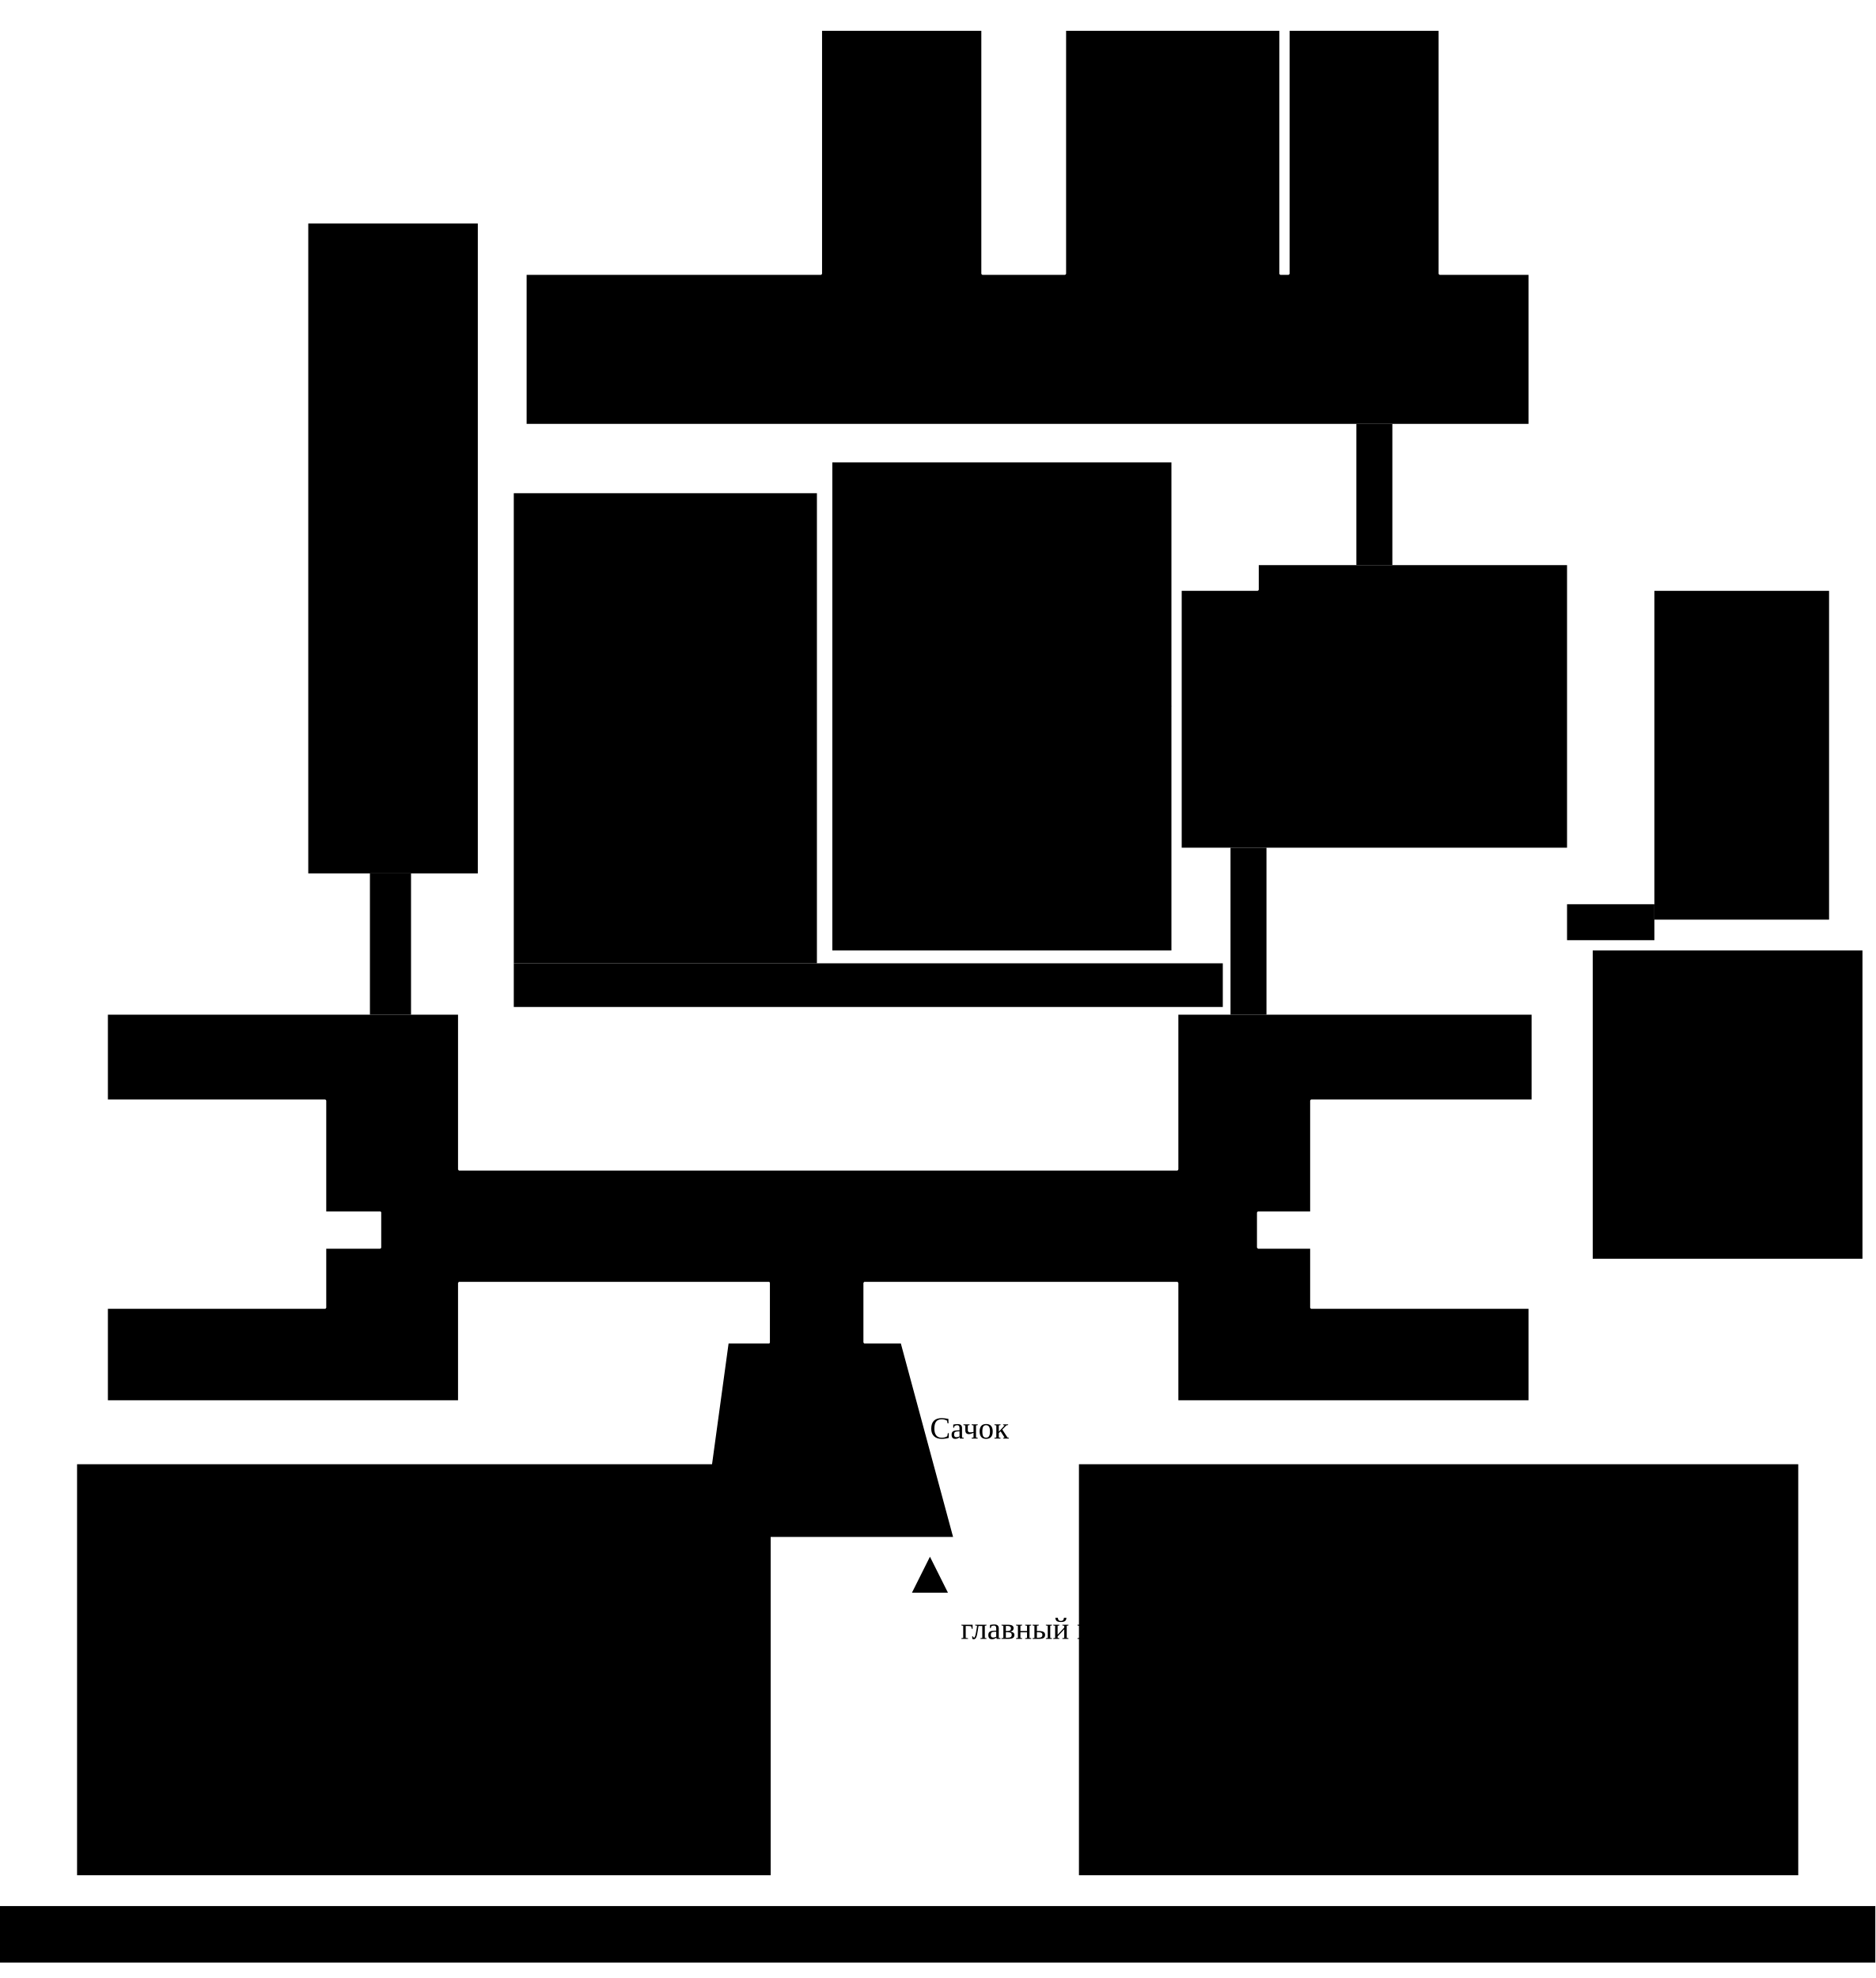
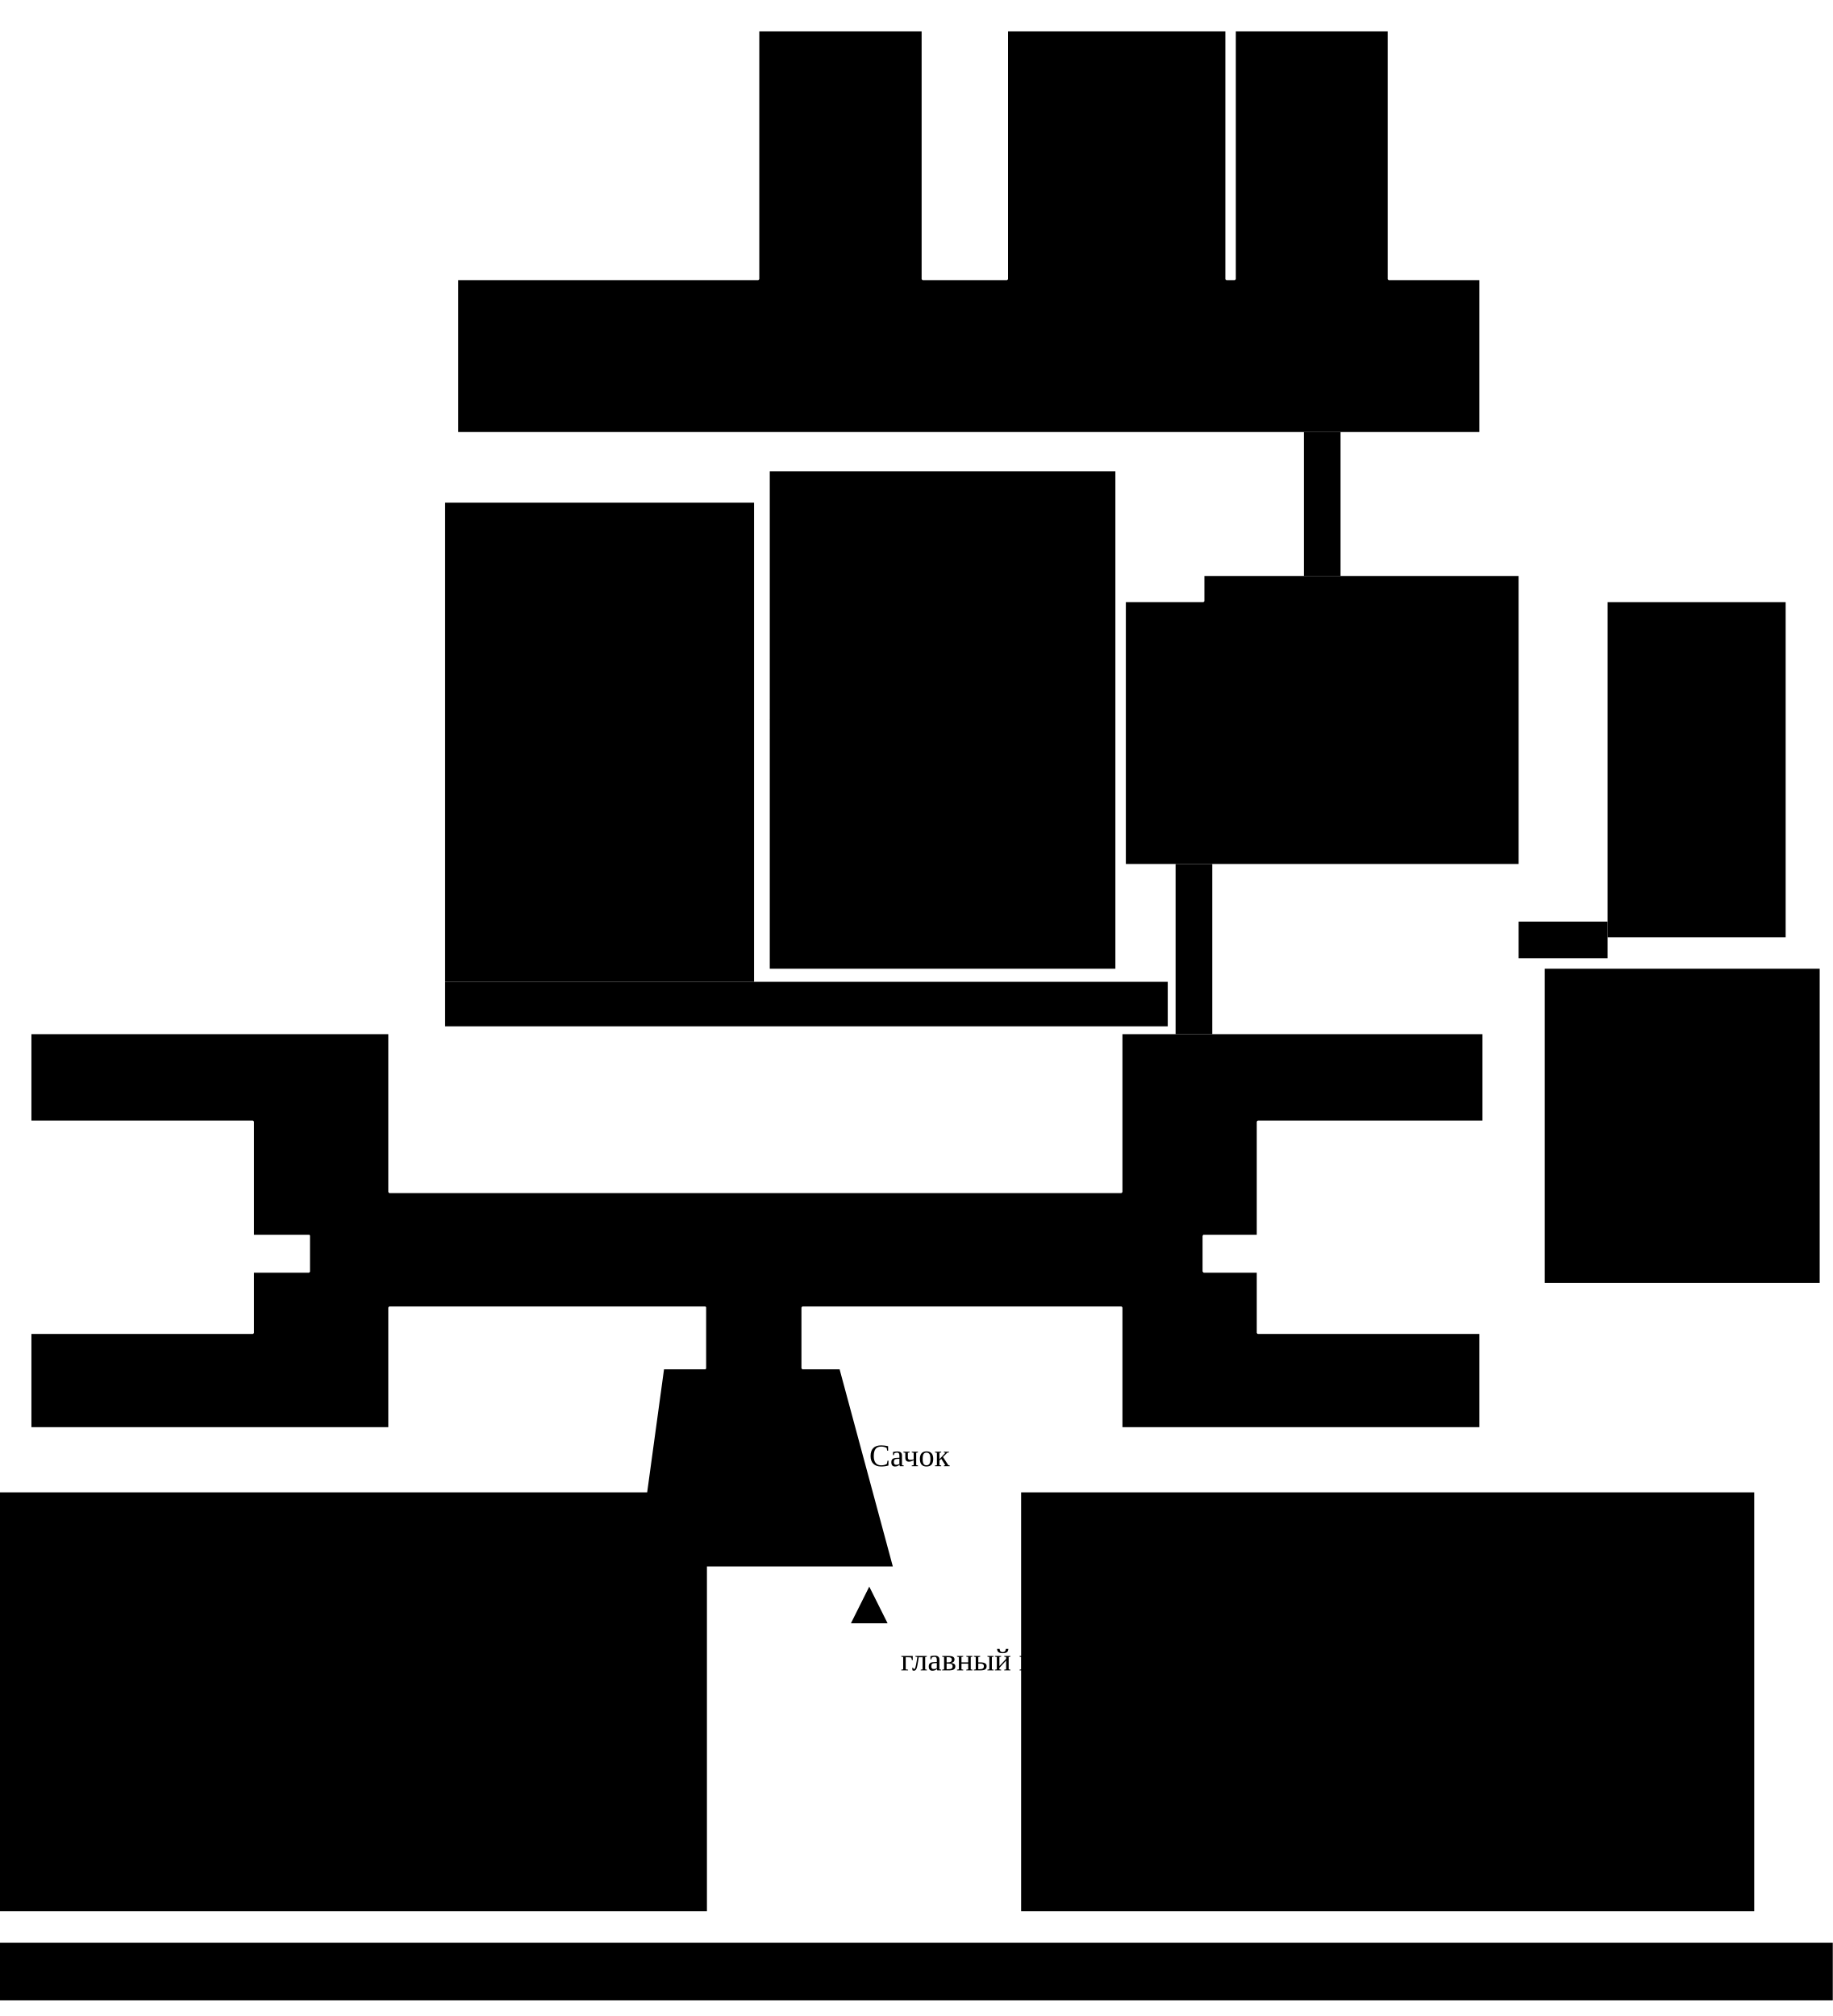
- <svg xmlns="http://www.w3.org/2000/svg" viewBox="300 70 730 770" class="campus-svg">
+ <svg xmlns="http://www.w3.org/2000/svg" viewBox="330 70 700 770" class="campus-svg">
  <rect class="road" x="300.0" y="812.0" width="730.0" height="22.0" />
  <text class="road-lbl" x="665" y="823">Ленинский проспект</text>
  <rect class="parking" x="500.0" y="262.0" width="118.0" height="183.0" />
  <rect class="parking" x="500.0" y="445.0" width="276.0" height="17.0" />
  <path class="stall" d="M510 270V300M510 318V348M510 366V396M510 410V438M519 270V300M519 318V348M519 366V396M519 410V438M528 270V300M528 318V348M528 366V396M528 410V438M537 270V300M537 318V348M537 366V396M537 410V438M546 270V300M546 318V348M546 366V396M546 410V438M555 270V300M555 318V348M555 366V396M555 410V438M564 270V300M564 318V348M564 366V396M564 410V438M573 270V300M573 318V348M573 366V396M573 410V438M582 270V300M582 318V348M582 366V396M582 410V438M591 270V300M591 318V348M591 366V396M591 410V438M600 270V300M600 318V348M600 366V396M600 410V438M609 270V300M609 318V348M609 366V396M609 410V438" />
  <rect class="garden" x="624.0" y="250.0" width="132.0" height="190.0" />
  <rect class="garden" x="330.0" y="640.0" width="270.0" height="160.0" />
  <rect class="garden" x="720.0" y="640.0" width="280.0" height="160.0" />
  <rect class="garden" x="920.0" y="440.0" width="105.0" height="120.0" />
  <circle class="tree" cx="640" cy="270" r="7" />
  <circle class="tree" cx="735" cy="275" r="7" />
  <circle class="tree" cx="650" cy="320" r="7" />
  <circle class="tree" cx="720" cy="330" r="7" />
  <circle class="tree" cx="660" cy="370" r="7" />
  <circle class="tree" cx="742" cy="380" r="7" />
  <circle class="tree" cx="635" cy="425" r="7" />
  <circle class="tree" cx="705" cy="420" r="7" />
  <circle class="tree" cx="360" cy="700" r="7" />
  <circle class="tree" cx="420" cy="740" r="7" />
  <circle class="tree" cx="520" cy="720" r="7" />
  <circle class="tree" cx="575" cy="770" r="7" />
  <circle class="tree" cx="780" cy="700" r="7" />
  <circle class="tree" cx="850" cy="760" r="7" />
  <circle class="tree" cx="930" cy="690" r="7" />
  <circle class="tree" cx="970" cy="760" r="7" />
  <circle class="tree" cx="955" cy="500" r="7" />
  <circle class="tree" cx="1000" cy="520" r="7" />
  <path class="walk" stroke-width="9" d="M662 700L662 808" />
  <path class="walk" stroke-width="3" d="M624 345L690 300L756 345" />
  <path class="walk" stroke-width="3" d="M690 250L690 440" />
  <path class="walk" stroke-width="3" d="M624 400L756 400" />
  <path class="walk" stroke-width="5" d="M910 470L1020 470" />
  <path class="walk" stroke-width="7" d="M500 250L895 250" />
-   <path class="walk" stroke-width="7" d="M490 150L490 470" />
  <path class="bld" data-b="k2" fill-rule="evenodd" d="M505.0 177.0L505.0 177.0L505.0 235.0L505.0 235.0L505.0 235.0L895.0 235.0L895.0 235.0L895.0 235.0L895.0 177.0L895.0 177.0L895.0 177.0L860.6 177.0L860.5 177.0L860.5 177.0L860.4 177.0L860.4 177.0L860.3 176.9L860.3 176.9L860.2 176.9L860.2 176.8L860.1 176.8L860.1 176.7L860.1 176.7L860.0 176.6L860.0 176.6L860.0 176.5L860.0 176.5L860.0 176.4L860.0 82.0L860.0 82.0L860.0 82.0L802.0 82.0L802.0 82.0L802.0 82.0L802.0 176.4L802.0 176.5L802.0 176.5L802.0 176.6L802.0 176.6L801.9 176.7L801.9 176.7L801.9 176.8L801.8 176.8L801.8 176.9L801.7 176.9L801.7 176.9L801.6 177.0L801.6 177.0L801.5 177.0L801.5 177.0L801.4 177.0L798.6 177.0L798.5 177.0L798.5 177.0L798.4 177.0L798.4 177.0L798.3 176.9L798.3 176.9L798.2 176.9L798.2 176.8L798.1 176.8L798.1 176.7L798.1 176.7L798.0 176.6L798.0 176.6L798.0 176.5L798.0 176.5L798.0 176.4L798.0 82.0L798.0 82.0L798.0 82.0L715.0 82.0L715.0 82.0L715.0 82.0L715.0 176.4L715.0 176.5L715.0 176.5L715.0 176.6L715.0 176.6L714.9 176.7L714.9 176.7L714.9 176.8L714.8 176.8L714.8 176.9L714.7 176.9L714.7 176.9L714.6 177.0L714.6 177.0L714.5 177.0L714.5 177.0L714.4 177.0L682.6 177.0L682.5 177.0L682.5 177.0L682.4 177.0L682.4 177.0L682.3 176.9L682.3 176.9L682.2 176.9L682.2 176.8L682.1 176.8L682.1 176.7L682.1 176.7L682.0 176.6L682.0 176.6L682.0 176.5L682.0 176.5L682.0 176.4L682.0 82.0L682.0 82.0L682.0 82.0L620.0 82.0L620.0 82.0L620.0 82.0L620.0 176.4L620.0 176.5L620.0 176.5L620.0 176.6L620.0 176.6L619.9 176.7L619.9 176.7L619.9 176.8L619.8 176.8L619.8 176.9L619.7 176.9L619.7 176.9L619.6 177.0L619.6 177.0L619.5 177.0L619.5 177.0L619.4 177.0L505.0 177.0Z" />
  <path class="bld" data-b="dk" fill-rule="evenodd" d="M760.0 300.0L760.0 300.0L760.0 400.0L760.0 400.0L760.0 400.0L910.0 400.0L910.0 400.0L910.0 400.0L910.0 290.0L910.0 290.0L910.0 290.0L790.0 290.0L790.0 290.0L790.0 290.0L790.0 299.4L790.0 299.5L790.0 299.5L790.0 299.6L790.0 299.6L789.9 299.7L789.9 299.7L789.9 299.8L789.8 299.8L789.8 299.9L789.7 299.9L789.7 299.9L789.6 300.0L789.6 300.0L789.5 300.0L789.5 300.0L789.4 300.0L760.0 300.0Z" />
  <path class="bld" data-b="lib" fill-rule="evenodd" d="M944.0 300.0L944.0 300.0L944.0 428.0L944.0 428.0L944.0 428.0L1012.0 428.0L1012.0 428.0L1012.0 428.0L1012.0 300.0L1012.0 300.0L1012.0 300.0L944.0 300.0Z" />
-   <path class="bld" data-b="canteen" fill-rule="evenodd" d="M420.0 157.0L420.0 157.0L420.0 410.0L420.0 410.0L420.0 410.0L486.0 410.0L486.0 410.0L486.0 410.0L486.0 157.0L486.0 157.0L486.0 157.0L420.0 157.0Z" />
  <path class="bld" data-b="main" fill-rule="evenodd" d="M342.0 498.0L342.0 498.0L342.0 498.0L426.4 498.0L426.5 498.0L426.5 498.0L426.6 498.0L426.6 498.0L426.7 498.1L426.7 498.1L426.8 498.1L426.8 498.2L426.9 498.2L426.9 498.3L426.9 498.3L427.0 498.4L427.0 498.4L427.0 498.5L427.0 498.5L427.0 498.6L427.0 541.5L427.0 541.6L427.0 541.6L447.8 541.6L447.9 541.6L448.0 541.6L448.0 541.6L448.1 541.6L448.1 541.6L448.2 541.7L448.2 541.7L448.3 541.7L448.3 541.8L448.3 541.8L448.4 541.9L448.4 541.9L448.4 542.0L448.4 542.0L448.4 542.1L448.4 542.2L448.4 555.5L448.4 555.5L448.4 555.6L448.4 555.7L448.4 555.7L448.4 555.8L448.3 555.8L448.3 555.9L448.3 555.9L448.2 555.9L448.2 556.0L448.1 556.0L448.1 556.0L448.0 556.1L448.0 556.1L447.9 556.1L447.8 556.1L427.0 556.1L427.0 556.1L427.0 556.1L427.0 578.9L427.0 579.0L427.0 579.0L427.0 579.1L427.0 579.1L426.9 579.2L426.9 579.2L426.9 579.3L426.8 579.3L426.8 579.4L426.7 579.4L426.7 579.4L426.6 579.5L426.6 579.5L426.5 579.5L426.5 579.5L426.4 579.5L342.0 579.5L342.0 579.5L342.0 579.5L342.0 615.1L342.0 615.1L342.0 615.1L478.3 615.1L478.3 615.1L478.3 615.1L478.3 569.6L478.3 569.5L478.3 569.4L478.3 569.4L478.4 569.3L478.4 569.3L478.4 569.2L478.5 569.2L478.5 569.1L478.5 569.1L478.6 569.1L478.6 569.0L478.7 569.0L478.7 569.0L478.8 569.0L478.9 569.0L478.9 569.0L599.1 569.0L599.2 569.0L599.3 569.0L599.3 569.0L599.4 569.0L599.4 569.0L599.5 569.1L599.5 569.1L599.6 569.1L599.6 569.2L599.6 569.2L599.7 569.3L599.7 569.3L599.7 569.4L599.7 569.4L599.7 569.5L599.7 569.6L599.7 592.4L599.7 592.5L599.7 592.6L599.7 592.6L599.7 592.7L599.7 592.7L599.6 592.8L599.6 592.8L599.6 592.9L599.5 592.9L599.5 592.9L599.4 593.0L599.4 593.0L599.3 593.0L599.3 593.0L599.2 593.0L599.1 593.0L583.7 593.0L583.6 593.0L583.6 593.1L573.3 668.3L573.3 668.3L573.3 668.3L671.0 668.3L671.0 668.3L671.0 668.3L650.7 593.1L650.7 593.0L650.7 593.0L636.7 593.0L636.7 593.0L636.6 593.0L636.5 593.0L636.5 593.0L636.4 593.0L636.4 592.9L636.3 592.9L636.3 592.9L636.3 592.8L636.2 592.8L636.2 592.7L636.2 592.7L636.1 592.6L636.1 592.6L636.1 592.5L636.1 592.4L636.1 569.6L636.1 569.5L636.1 569.4L636.1 569.4L636.2 569.3L636.2 569.3L636.2 569.2L636.3 569.2L636.3 569.1L636.3 569.1L636.4 569.1L636.4 569.0L636.5 569.0L636.5 569.0L636.6 569.0L636.7 569.0L636.7 569.0L758.1 569.0L758.1 569.0L758.2 569.0L758.3 569.0L758.3 569.0L758.4 569.0L758.4 569.1L758.5 569.1L758.5 569.1L758.5 569.2L758.6 569.2L758.6 569.3L758.6 569.3L758.7 569.4L758.7 569.4L758.7 569.5L758.7 569.6L758.7 615.1L758.7 615.1L758.7 615.1L895.0 615.1L895.0 615.1L895.0 615.1L895.0 579.5L895.0 579.5L895.0 579.5L810.6 579.5L810.5 579.5L810.5 579.5L810.4 579.5L810.4 579.5L810.3 579.4L810.3 579.4L810.2 579.4L810.2 579.3L810.1 579.3L810.1 579.2L810.1 579.2L810.0 579.1L810.0 579.1L810.0 579.0L810.0 579.0L810.0 578.9L810.0 556.1L810.0 556.1L810.0 556.1L789.9 556.1L789.9 556.1L789.8 556.1L789.7 556.1L789.7 556.0L789.6 556.0L789.6 556.0L789.5 555.9L789.5 555.9L789.5 555.9L789.4 555.8L789.4 555.8L789.4 555.7L789.3 555.7L789.3 555.6L789.3 555.5L789.3 555.5L789.3 542.2L789.3 542.1L789.3 542.0L789.3 542.0L789.4 541.9L789.4 541.9L789.4 541.8L789.5 541.8L789.5 541.7L789.5 541.7L789.6 541.7L789.6 541.6L789.7 541.6L789.7 541.6L789.8 541.6L789.9 541.6L789.9 541.6L810.0 541.6L810.0 541.6L810.0 541.5L810.0 498.6L810.0 498.5L810.0 498.5L810.0 498.4L810.0 498.4L810.1 498.3L810.1 498.3L810.1 498.2L810.2 498.2L810.2 498.1L810.3 498.1L810.3 498.1L810.4 498.0L810.4 498.0L810.5 498.0L810.5 498.0L810.6 498.0L896.2 498.0L896.2 498.0L896.2 498.0L896.2 465.0L896.2 465.0L896.2 465.0L758.7 465.0L758.7 465.0L758.7 465.0L758.7 525.1L758.7 525.2L758.7 525.2L758.7 525.3L758.6 525.3L758.6 525.4L758.6 525.5L758.5 525.5L758.5 525.5L758.5 525.6L758.4 525.6L758.4 525.6L758.3 525.7L758.3 525.7L758.2 525.7L758.1 525.7L758.1 525.7L478.9 525.7L478.9 525.7L478.8 525.7L478.7 525.7L478.7 525.7L478.6 525.6L478.6 525.6L478.5 525.6L478.5 525.5L478.5 525.5L478.4 525.5L478.4 525.4L478.4 525.3L478.3 525.3L478.3 525.2L478.3 525.2L478.3 525.1L478.3 465.0L478.3 465.0L478.3 465.0L342.0 465.0L342.0 465.0L342.0 465.0Z" />
  <rect class="gallery" x="779.0" y="400.0" width="14.0" height="65.0" />
  <rect class="gallery" x="828.0" y="235.0" width="14.0" height="55.0" />
  <rect class="gallery" x="910.0" y="422.0" width="34.0" height="14.0" />
-   <rect class="gallery" x="444.0" y="410.0" width="16.0" height="55.0" />
  <path class="entry" d="M655 690L662 676L669 690" />
  <text class="lbl small" x="674" y="708">главный вход</text>
  <text class="lbl" data-b="main" x="660" y="548">Главный корпус</text>
  <text class="lbl" data-b="sachok" x="662" y="630">Сачок</text>
  <text class="lbl" data-b="k2" x="700" y="206">2 корпус</text>
  <text class="lbl" data-b="dk" x="835" y="350">ДК</text>
  <text class="lbl" data-b="lib" x="978" y="364" transform="rotate(-90 978 364)">Библиотека</text>
-   <text class="lbl" data-b="canteen" x="453" y="284" transform="rotate(-90 453 284)">Столовая</text>
</svg>
